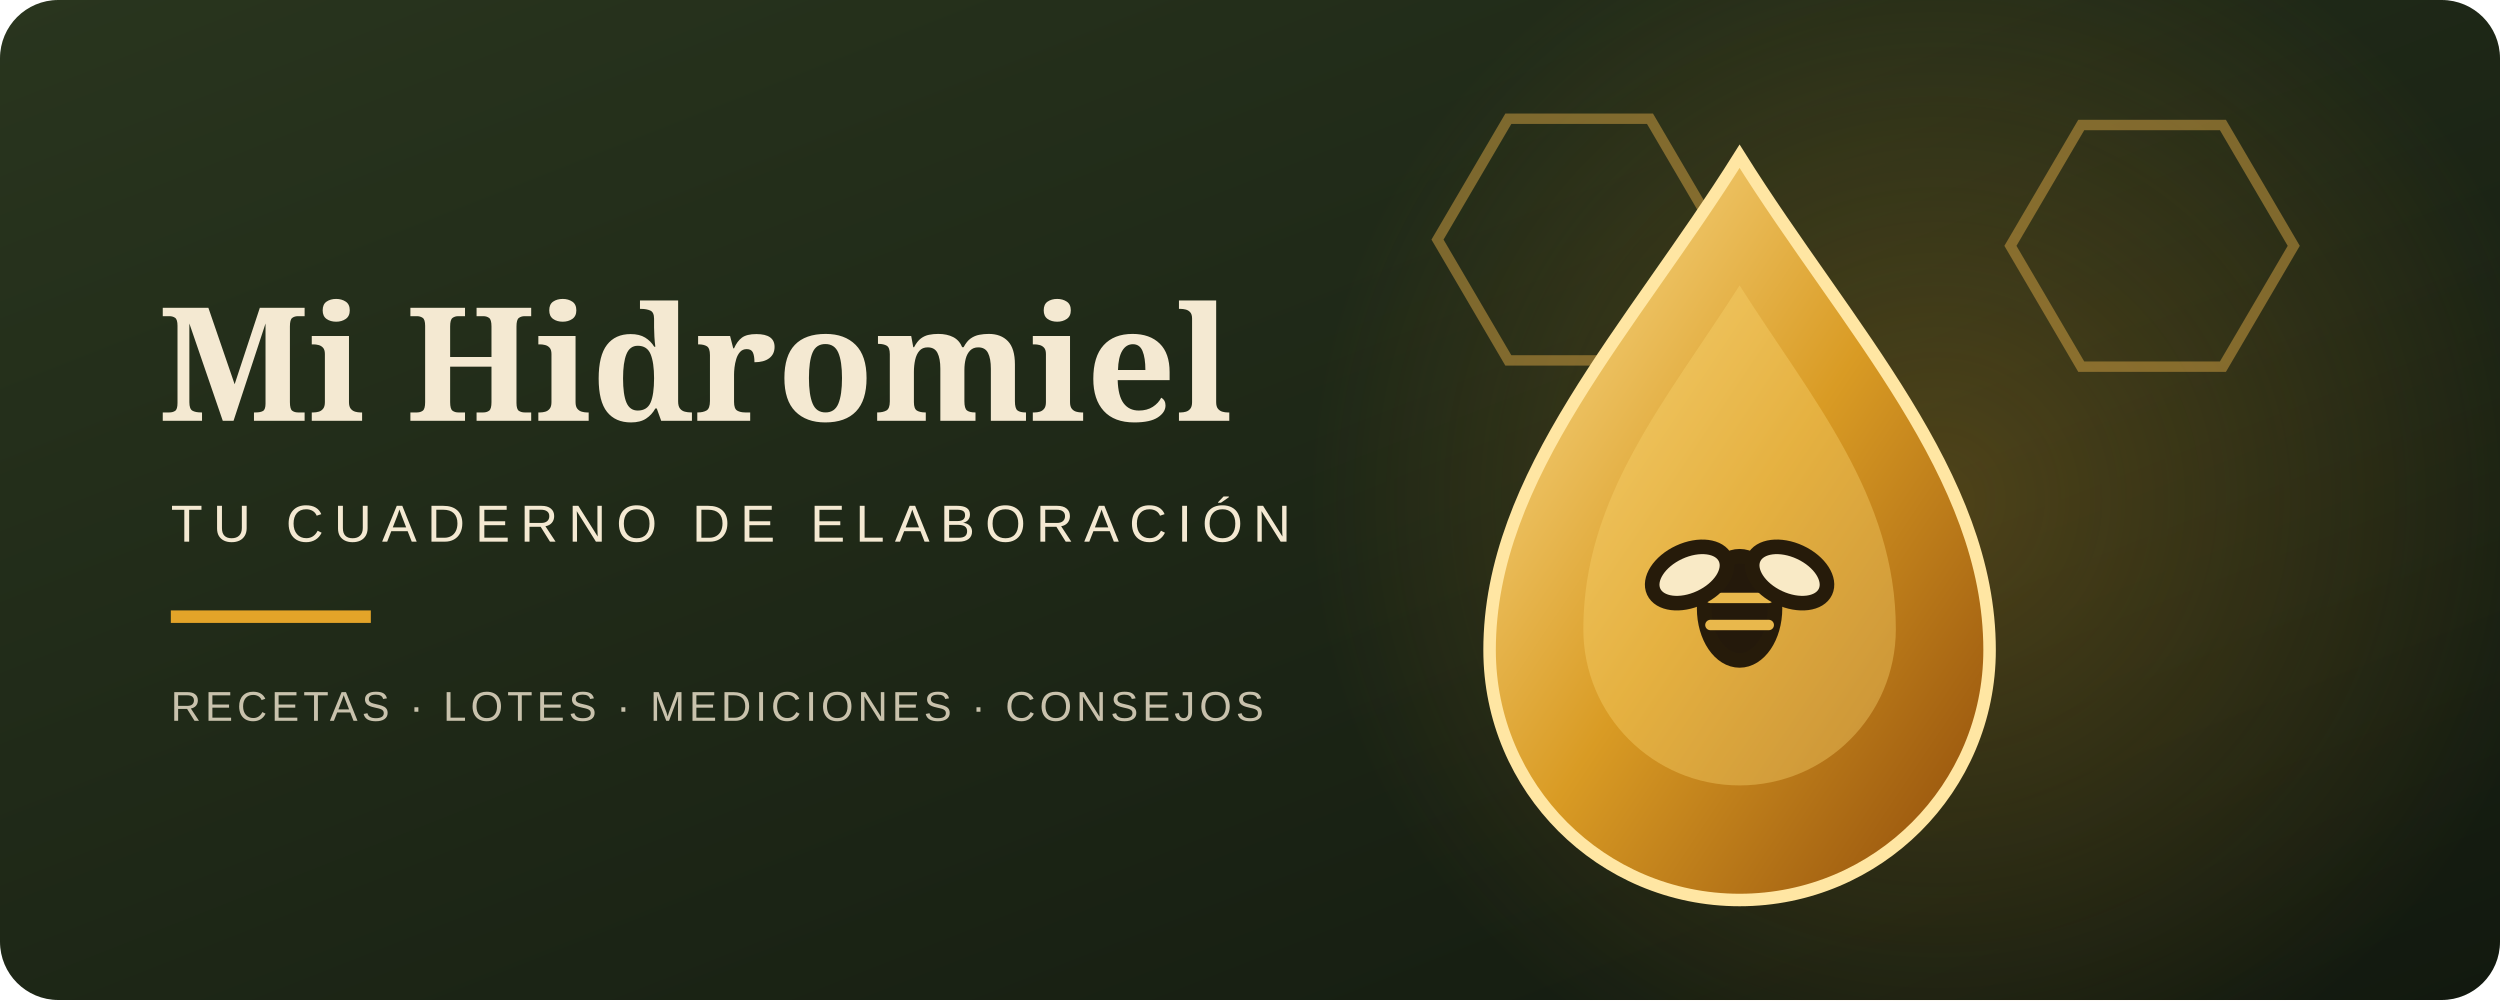
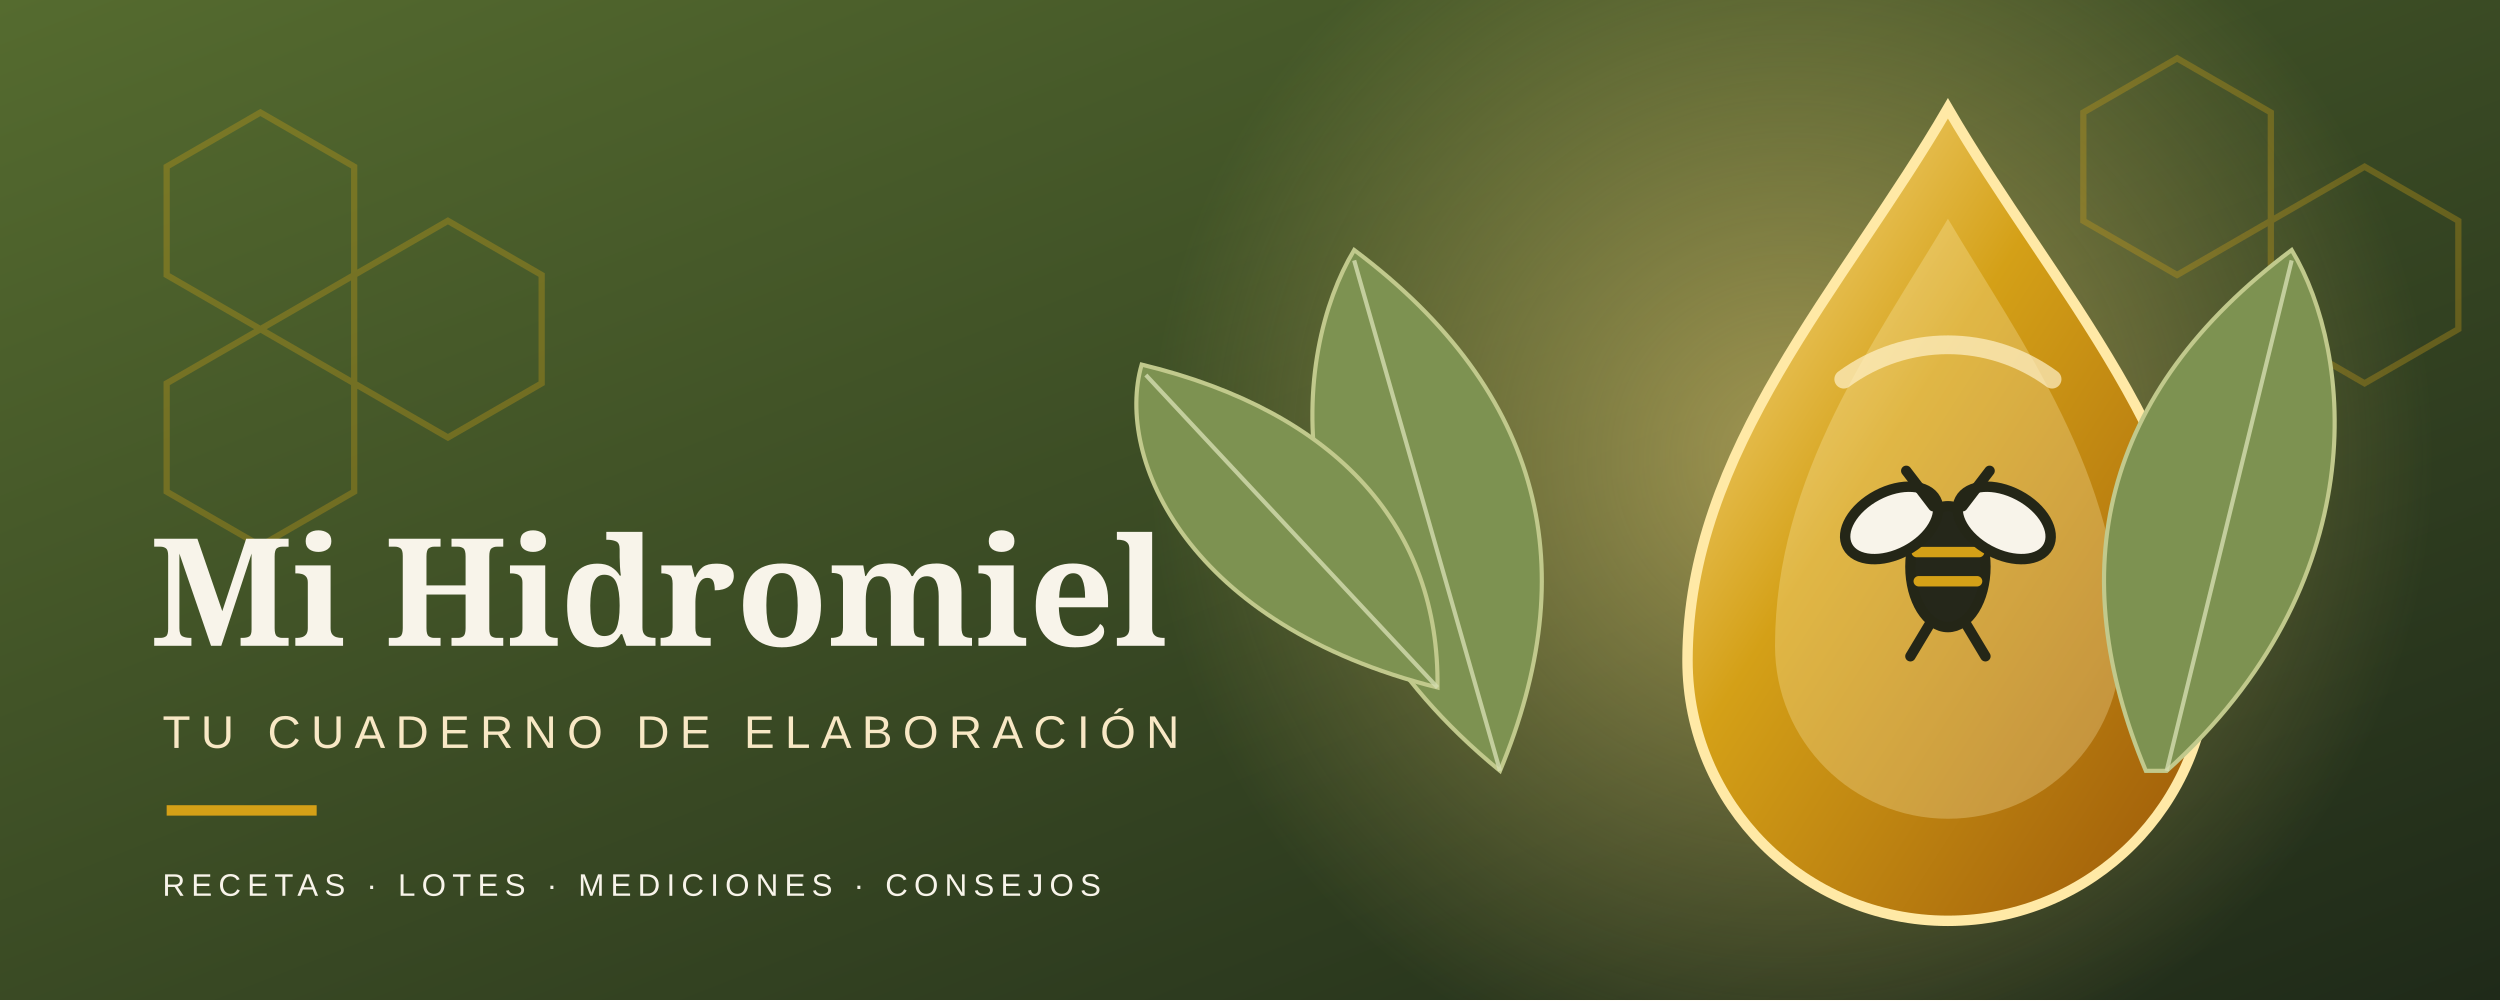
- <svg xmlns="http://www.w3.org/2000/svg" viewBox="0 0 1200 480">
+ <svg xmlns="http://www.w3.org/2000/svg" viewBox="0 0 1200 480" role="img" aria-labelledby="t d">
  <defs>
-     <linearGradient id="b" x1="0" y1="0" x2="1" y2="1">
-       <stop stop-color="#29351E" />
-       <stop offset="1" stop-color="#12190F" />
+     <linearGradient id="bg" x1="0" y1="0" x2="1" y2="1">
+       <stop stop-color="#556B2F" />
+       <stop offset="1" stop-color="#1F2A19" />
    </linearGradient>
    <linearGradient id="h" x1="0" y1="0" x2="1" y2="1">
-       <stop stop-color="#FFE59A" />
-       <stop offset=".5" stop-color="#D99B24" />
-       <stop offset="1" stop-color="#8E4A0A" />
+       <stop stop-color="#FFE8A0" />
+       <stop offset=".4" stop-color="#D4A017" />
+       <stop offset="1" stop-color="#9B5708" />
    </linearGradient>
    <radialGradient id="glow">
-       <stop stop-color="#C88C23" stop-opacity=".3" />
-       <stop offset="1" stop-color="#C88C23" stop-opacity="0" />
+       <stop stop-color="#F9D878" stop-opacity=".55" />
+       <stop offset="1" stop-color="#F9D878" stop-opacity="0" />
    </radialGradient>
  </defs>
-   <rect width="1200" height="480" rx="28" fill="url(#b)" />
-   <circle cx="930" cy="240" r="300" fill="url(#glow)" />
-   <g fill="none" stroke="#D5A344" stroke-width="5" opacity=".5">
-     <path d="M690 115l34-58h68l34 58-34 58h-68z" />
-     <path d="M790 230l34-58h68l34 58-34 58h-68z" />
-     <path d="M965 118l34-58h68l34 58-34 58h-68z" />
+   <rect width="1200" height="480" fill="url(#bg)" />
+   <circle cx="860" cy="220" r="310" fill="url(#glow)" />
+   <g fill="none" stroke="#D4A017" stroke-width="3" opacity=".32">
+     <path d="M80 80l45-26 45 26v52l-45 26-45-26zM170 132l45-26 45 26v52l-45 26-45-26zM80 184l45-26 45 26v52l-45 26-45-26zM1000 54l45-26 45 26v52l-45 26-45-26zM1090 106l45-26 45 26v52l-45 26-45-26z" />
  </g>
-   <g transform="translate(835 235)">
-     <path d="M0-160C-52-77-120-7-120 77a120 120 0 0 0 240 0C120-7 52-77 0-160Z" fill="url(#h)" stroke="#FFE6A3" stroke-width="6" />
-     <path d="M0-98C-35-43-75 3-75 67a75 75 0 0 0 150 0C75 3 35-43 0-98Z" fill="#F8D26B" opacity=".4" />
-     <g transform="translate(0 57)" stroke="#261B0A" stroke-width="7" stroke-linecap="round">
-       <ellipse rx="17" ry="25" fill="#24190B" />
-       <path d="M-14-5h28M-14 8h28" stroke="#E9B84C" stroke-width="5" />
-       <ellipse cx="-24" cy="-16" rx="19" ry="12" fill="#F9EAC6" transform="rotate(-25 -24 -16)" />
-       <ellipse cx="24" cy="-16" rx="19" ry="12" fill="#F9EAC6" transform="rotate(25 24 -16)" />
+   <g transform="translate(790 52)">
+     <path d="M145 0C95 86 20 164 20 265a125 125 0 0 0 250 0C270 164 195 86 145 0Z" fill="url(#h)" stroke="#FFE9A6" stroke-width="5" />
+     <path d="M145 53C110 112 62 176 62 258a83 83 0 0 0 166 0c0-82-48-146-83-205Z" fill="#FFF0B9" opacity=".28" />
+     <path d="M95 130c30-22 70-22 100 0" fill="none" stroke="#FFF1C7" stroke-width="9" stroke-linecap="round" opacity=".7" />
+     <g transform="translate(145 220)" stroke="#242617" stroke-width="5" stroke-linecap="round">
+       <ellipse rx="18" ry="29" fill="#25271A" />
+       <path d="M-15-7h30M-14 7h28" stroke="#D4A017" stroke-width="5" />
+       <ellipse cx="-27" cy="-21" rx="24" ry="15" fill="#F8F4EA" transform="rotate(-28 -27 -21)" />
+       <ellipse cx="27" cy="-21" rx="24" ry="15" fill="#F8F4EA" transform="rotate(28 27 -21)" />
+       <path d="M-7-29l-13-17m27 17 13-17M-9 28l-9 15m27-15 9 15" />
    </g>
  </g>
-   <g fill="#F4E9D2">
-     <text x="76" y="202" font-family="Georgia,serif" font-size="76" font-weight="bold">Mi Hidromiel</text>
-     <text x="82" y="260" font-family="Arial,sans-serif" font-size="25" letter-spacing="5">TU CUADERNO DE ELABORACIÓN</text>
-     <path d="M82 296h96" stroke="#E3A429" stroke-width="6" />
-     <text x="82" y="346" font-family="Arial,sans-serif" font-size="20" letter-spacing="2" opacity=".8">RECETAS · LOTES · MEDICIONES · CONSEJOS</text>
+   <g fill="#7D9251" stroke="#C1C98C" stroke-width="2">
+     <path d="M720 370C610 280 620 170 650 120c92 69 110 154 70 250Z" />
+     <path d="M690 330C570 300 535 220 548 175c95 23 143 79 142 155Z" />
+     <path d="M1040 370c100-90 90-200 60-250-92 69-110 154-70 250Z" />
  </g>
+   <g stroke="#D5DDB0" stroke-width="2" opacity=".8">
+     <path d="M650 125l70 245M550 180l140 150M1100 125l-60 245" />
+   </g>
+   <text x="72" y="310" fill="#F8F4EA" font-family="Georgia,serif" font-size="72" font-weight="bold">Mi Hidromiel</text>
+   <text x="78" y="359" fill="#F8E8C5" font-family="Arial,sans-serif" font-size="22" letter-spacing="5">TU CUADERNO DE ELABORACIÓN</text>
+   <path d="M80 389h72" stroke="#D4A017" stroke-width="5" />
+   <text x="78" y="430" fill="#F8F4EA" font-family="Arial,sans-serif" font-size="15" letter-spacing="3">RECETAS · LOTES · MEDICIONES · CONSEJOS</text>
</svg>
